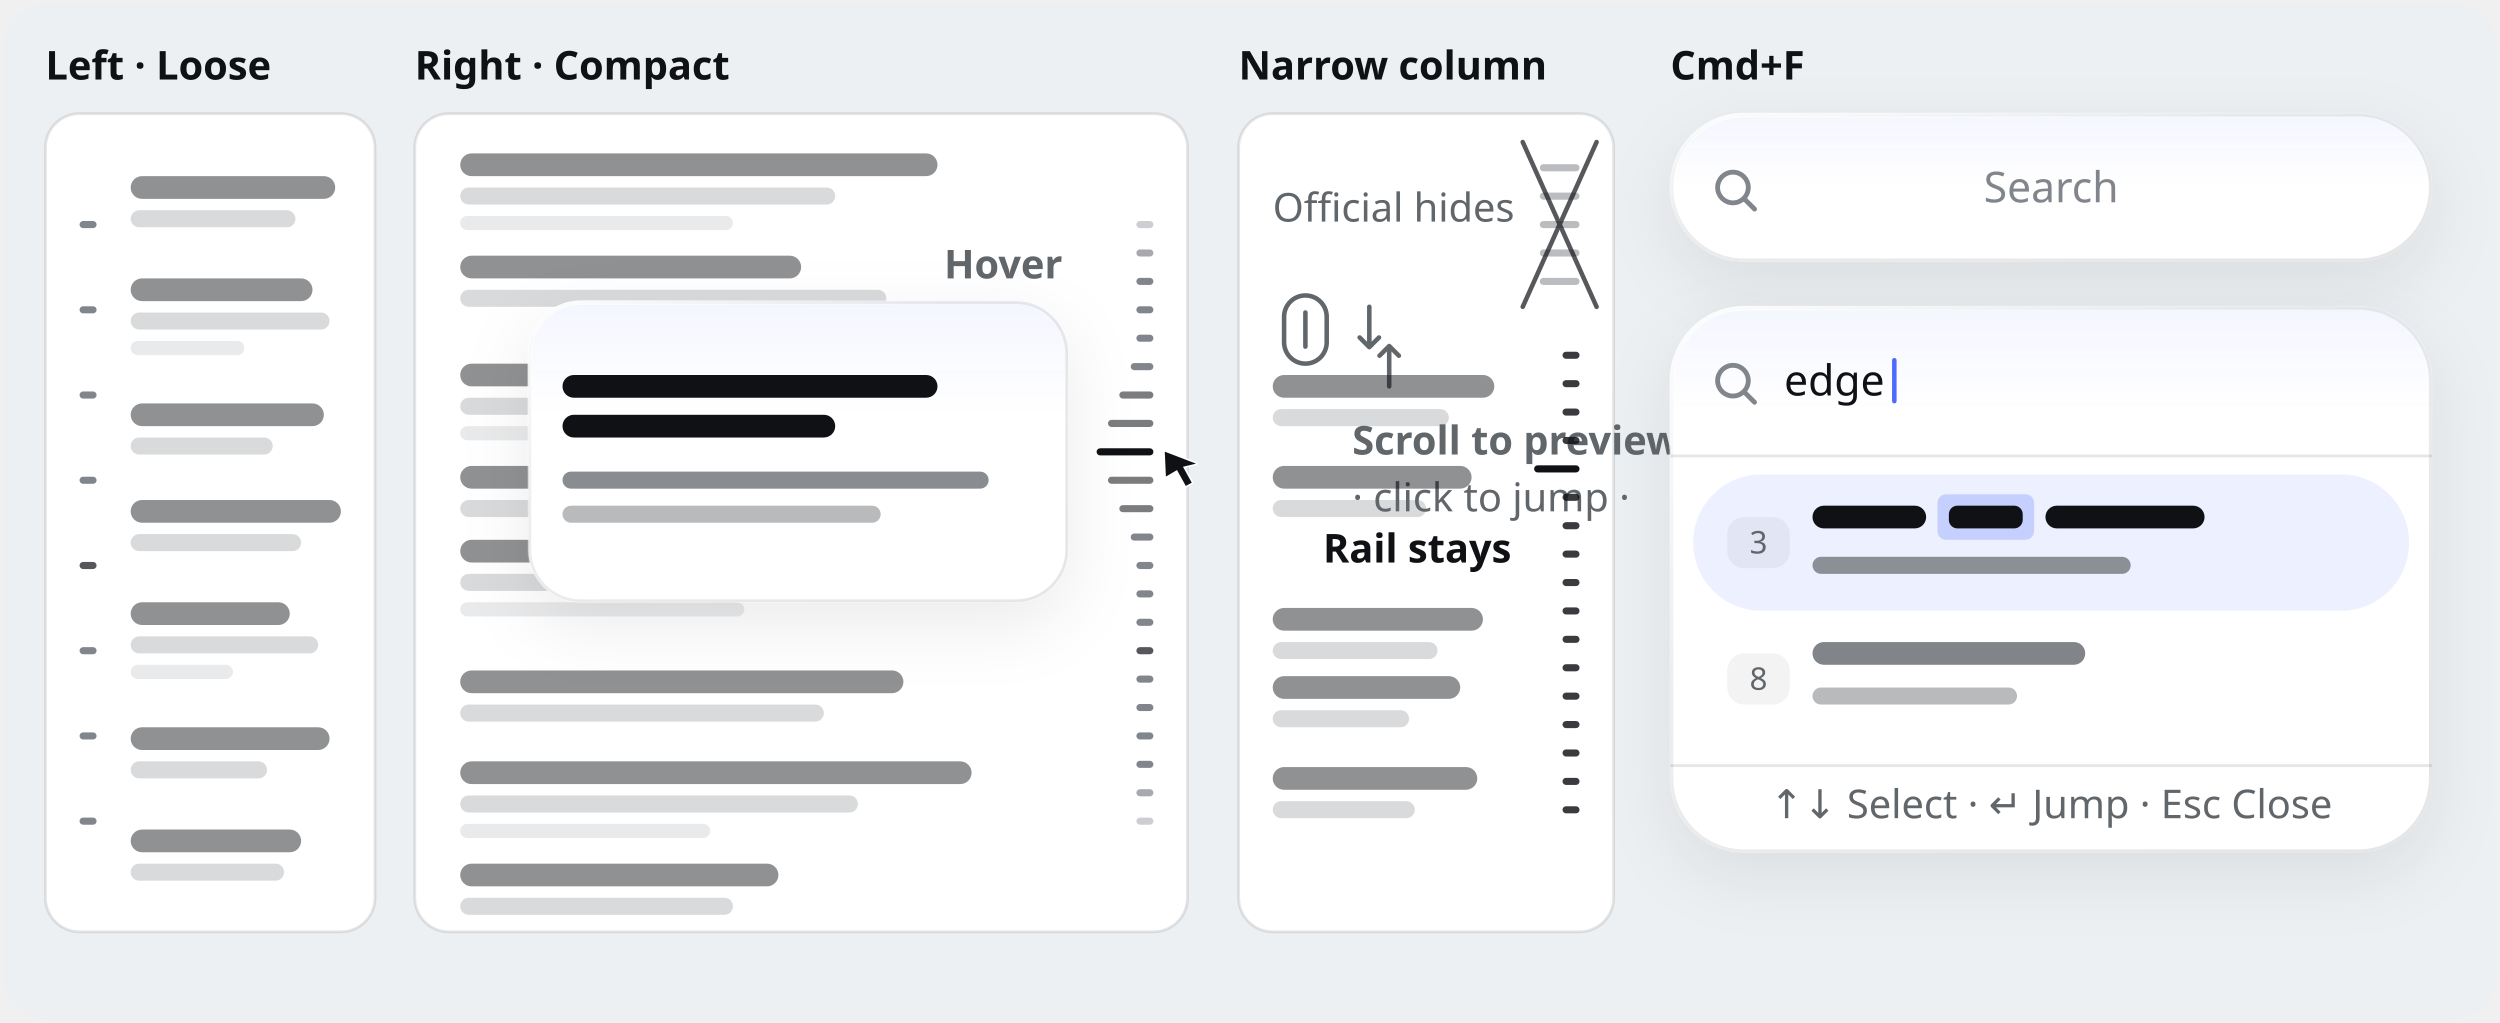
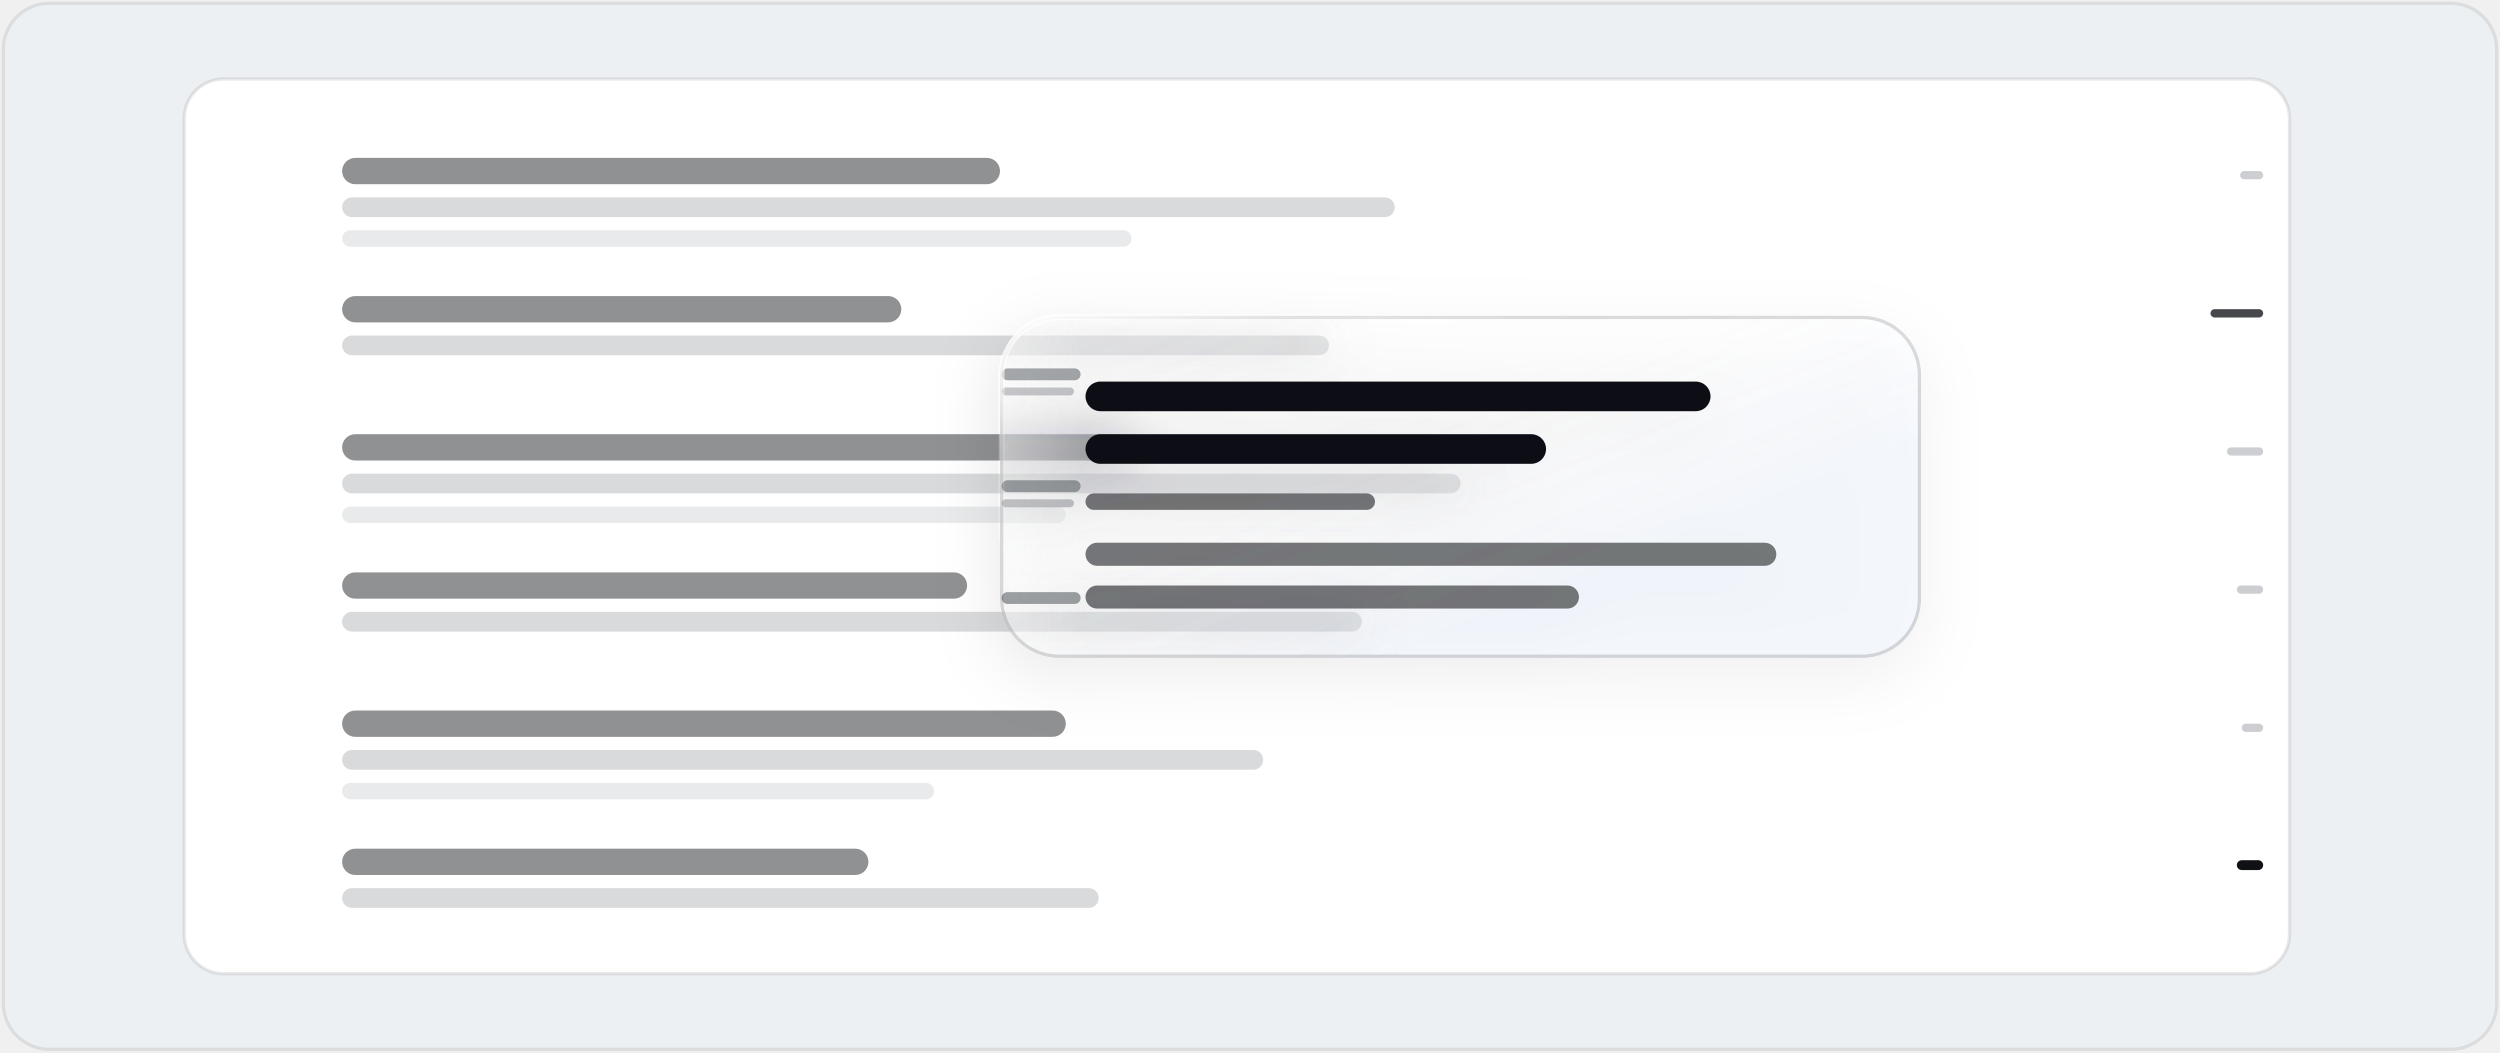
- <svg xmlns="http://www.w3.org/2000/svg" viewBox="0 0 880 360" width="880" height="360" role="img" aria-label="Turn rail on the conversation edge: left or right, compact or loose. Scroll the wheel to preview turns one by one, click to jump. In narrow columns the official UI hides and the rail stays. Cmd+F opens a 52px capsule into a result card.">
+ <svg xmlns="http://www.w3.org/2000/svg" viewBox="0 0 760 320" width="760" height="320" role="img" aria-label="Turn outline rail: hover wave and per-turn liquid-glass preview card">
  <style>
-     text { font-family: system-ui, sans-serif; }
-     .scene { fill: #edf0f3; }
-     .col { fill: #fff; stroke: rgba(0,0,0,.1); stroke-width: 1; }
-     .prompt { fill: rgba(15,17,21,.46); }
-     .resp { fill: rgba(97,102,107,.24); }
-     .dim { fill: rgba(97,102,107,.14); }
-     .idle { fill: #81858c; }
-     .on { fill: #0f1115; fill-opacity: .7; }
-     .hot { fill: #0f1115; }
-     .near { fill: #0f1115; fill-opacity: .55; }
-     .stay { fill: #0f1115; fill-opacity: .82; }
-     .ghost { fill: #81858c; fill-opacity: .55; }
-     .ink { fill: #0f1115; }
-     .mute { fill: #81858c; }
-     .sub { fill: #61666b; }
-     .card { fill: #fff; }
+     .scene { fill: #edf0f3; stroke: rgba(0, 0, 0, .08); }
+     .ink   { fill: #0f1115; }
+     .surface { fill: #ffffff; stroke: rgba(0, 0, 0, .09); }
+     .prompt  { fill: rgba(15, 17, 21, .46); }
+     .resp    { fill: rgba(97, 102, 107, .24); }
+     .respDim { fill: rgba(97, 102, 107, .14); }
+     .card    { fill: rgba(255, 255, 255, .28); }
+     .cardSub { fill: rgba(15, 17, 21, .55); }
+     .cardRing { stroke: rgba(0, 0, 0, .14); fill: none; }
+     .glint   { fill: url(#heroGlint); }
+     .sheen   { fill: url(#heroSheen); }
+     .rim     { stroke: url(#heroRim); }
+     .foldBar { fill: rgba(97,102,107,.62); } .foldBar2 { fill: rgba(97,102,107,.38); }
+     .markIdle  { fill: rgba(129, 133, 140, .40); }
+     .markOn    { fill: #0f1115; }
+     .markHot   { fill: rgba(15, 17, 21, .70); }
+     @media (prefers-color-scheme: dark) {
+       .scene { fill: #101113; stroke: rgba(255, 255, 255, .09); }
+       .ink   { fill: #f9fafb; }
+       .surface { fill: #1c1d1f; stroke: rgba(255, 255, 255, .10); }
+       .prompt  { fill: rgba(249, 250, 251, .44); }
+       .resp    { fill: rgba(166, 171, 178, .24); }
+       .respDim { fill: rgba(166, 171, 178, .14); }
+       .card    { fill: rgba(35, 35, 36, .32); }
+       .cardSub { fill: rgba(249, 250, 251, .58); }
+       .cardRing { stroke: rgba(255, 255, 255, .15); fill: none; }
+       .glint   { fill: url(#heroGlintD); }
+       .rim     { stroke: url(#heroRimD); }
+       .foldBar { fill: rgba(166,171,178,.85); } .foldBar2 { fill: rgba(166,171,178,.5); }
+       .markIdle  { fill: rgba(173, 178, 184, .38); }
+       .markOn    { fill: #f9fafb; }
+       .markHot   { fill: #d9dde2; }
+     }
+     text { font-family: ui-sans-serif, system-ui, -apple-system, "Segoe UI", sans-serif; }
  </style>
  <defs>
-     <filter id="lift" x="-35%" y="-40%" width="170%" height="190%" color-interpolation-filters="sRGB">
-       <feDropShadow dx="0" dy="1" stdDeviation="1" flood-color="#000" flood-opacity=".16" />
-       <feDropShadow dx="0" dy="8" stdDeviation="12" flood-color="#000" flood-opacity=".08" />
+     <radialGradient id="heroGlint" gradientUnits="userSpaceOnUse" cx="330" cy="110" r="70" gradientTransform="scale(1,0.5)">
+       <stop offset="0%" stop-color="rgba(255,255,255,.34)" />
+       <stop offset="45%" stop-color="rgba(255,255,255,.09)" />
+       <stop offset="70%" stop-color="rgba(255,255,255,0)" />
+     </radialGradient>
+     <radialGradient id="heroGlintD" gradientUnits="userSpaceOnUse" cx="330" cy="110" r="70" gradientTransform="scale(1,0.5)">
+       <stop offset="0%" stop-color="rgba(255,255,255,.12)" />
+       <stop offset="45%" stop-color="rgba(255,255,255,.05)" />
+       <stop offset="70%" stop-color="rgba(255,255,255,0)" />
+     </radialGradient>
+     <linearGradient id="heroSheen" x1="0" y1="0" x2=".74" y2=".67">
+       <stop offset="0%" stop-color="rgba(255,255,255,.12)" />
+       <stop offset="50%" stop-color="rgba(255,255,255,0)" />
+       <stop offset="100%" stop-color="rgba(120,170,255,.06)" />
+     </linearGradient>
+     <linearGradient id="heroRim" x1="0" y1="0" x2=".74" y2=".67">
+       <stop offset="0%" stop-color="rgba(255,255,255,1)" />
+       <stop offset="22%" stop-color="rgba(255,255,255,.3)" />
+       <stop offset="45%" stop-color="rgba(255,255,255,0)" />
+     </linearGradient>
+     <linearGradient id="heroRimD" x1="0" y1="0" x2=".74" y2=".67">
+       <stop offset="0%" stop-color="rgba(249,250,251,.72)" />
+       <stop offset="22%" stop-color="rgba(249,250,251,.18)" />
+       <stop offset="45%" stop-color="rgba(249,250,251,0)" />
+     </linearGradient>
+     <linearGradient id="heroFold" x1="0" y1="0" x2="1" y2="0">
+       <stop offset="0%" stop-color="rgba(255,255,255,.34)" />
+       <stop offset="100%" stop-color="rgba(255,255,255,0)" />
+     </linearGradient>
+     <filter id="heroLens">
+       <feGaussianBlur stdDeviation="8" />
+       <feColorMatrix type="saturate" values="1.6" />
    </filter>
-     <linearGradient id="rim" x1="0" y1="0" x2=".85" y2=".9">
-       <stop offset="0" stop-color="#fff" stop-opacity=".95" />
-       <stop offset=".42" stop-color="#fff" stop-opacity=".28" />
-       <stop offset="1" stop-color="#fff" stop-opacity="0" />
-     </linearGradient>
-     <linearGradient id="sheen" x1="0" y1="0" x2="0" y2="1">
-       <stop offset="0" stop-color="#4d6bfe" stop-opacity=".06" />
-       <stop offset="1" stop-color="#4d6bfe" stop-opacity="0" />
-     </linearGradient>
-     <clipPath id="clipPrev">
-       <rect x="186" y="106" width="190" height="106" rx="18.4" />
-     </clipPath>
-     <clipPath id="clipSearch">
-       <rect x="588" y="108" width="268" height="192" rx="26" />
-     </clipPath>
-     <clipPath id="clipCap">
-       <rect x="588" y="40" width="268" height="52" rx="26" />
+     <filter id="cardShadow" x="-20%" y="-20%" width="140%" height="150%">
+       <feDropShadow dx="0" dy="6" stdDeviation="10" flood-color="rgba(0,0,0,.18)" flood-opacity="1" />
+     </filter>
+     <clipPath id="clipCard">
+       <rect x="304" y="96" width="280" height="104" rx="18" />
    </clipPath>
  </defs>
-   <rect class="scene" x="1" y="1" width="878" height="358" rx="16" />
-   <text class="ink" x="16" y="28" font-size="14" font-weight="600">Left · Loose</text>
-   <text class="ink" x="146" y="28" font-size="14" font-weight="600">Right · Compact</text>
-   <text class="ink" x="436" y="28" font-size="14" font-weight="600">Narrow column</text>
-   <text class="ink" x="588" y="28" font-size="14" font-weight="600">Cmd+F</text>
-   <rect class="col" x="16" y="40" width="116" height="288" rx="12" />
+   <rect class="scene" x="1" y="1" width="758" height="318" rx="14" />
+   <rect class="surface" x="56" y="24" width="640" height="272" rx="12" />
  <g>
-     <rect class="prompt" x="46" y="62" width="72" height="8" rx="4" />
-     <rect class="resp" x="46" y="74" width="58" height="6" rx="3" />
-     <rect class="prompt" x="46" y="98" width="64" height="8" rx="4" />
-     <rect class="resp" x="46" y="110" width="70" height="6" rx="3" />
-     <rect class="dim" x="46" y="120" width="40" height="5" rx="2.5" />
-     <rect class="prompt" x="46" y="142" width="68" height="8" rx="4" />
-     <rect class="resp" x="46" y="154" width="50" height="6" rx="3" />
-     <rect class="prompt" x="46" y="176" width="74" height="8" rx="4" />
-     <rect class="resp" x="46" y="188" width="60" height="6" rx="3" />
-     <rect class="prompt" x="46" y="212" width="56" height="8" rx="4" />
-     <rect class="resp" x="46" y="224" width="66" height="6" rx="3" />
-     <rect class="dim" x="46" y="234" width="36" height="5" rx="2.5" />
-     <rect class="prompt" x="46" y="256" width="70" height="8" rx="4" />
-     <rect class="resp" x="46" y="268" width="48" height="6" rx="3" />
-     <rect class="prompt" x="46" y="292" width="60" height="8" rx="4" />
-     <rect class="resp" x="46" y="304" width="54" height="6" rx="3" />
+     <rect class="prompt" x="104" y="48" width="200" height="8" rx="4" />
+     <rect class="resp" x="104" y="60" width="320" height="6" rx="3" />
+     <rect class="respDim" x="104" y="70" width="240" height="5" rx="2.5" />
+     <rect class="prompt" x="104" y="90" width="170" height="8" rx="4" />
+     <rect class="resp" x="104" y="102" width="300" height="6" rx="3" />
+     <rect class="prompt" x="104" y="132" width="240" height="8" rx="4" />
+     <rect class="resp" x="104" y="144" width="340" height="6" rx="3" />
+     <rect class="respDim" x="104" y="154" width="220" height="5" rx="2.5" />
+     <rect class="prompt" x="104" y="174" width="190" height="8" rx="4" />
+     <rect class="resp" x="104" y="186" width="310" height="6" rx="3" />
+     <rect class="prompt" x="104" y="216" width="220" height="8" rx="4" />
+     <rect class="resp" x="104" y="228" width="280" height="6" rx="3" />
+     <rect class="respDim" x="104" y="238" width="180" height="5" rx="2.5" />
+     <rect class="prompt" x="104" y="258" width="160" height="8" rx="4" />
+     <rect class="resp" x="104" y="270" width="230" height="6" rx="3" />
+   </g>
+   <g id="card">
+     <animateTransform attributeName="transform" type="translate" values="0 0; 0 0; 0 38; 0 38; 0 38; 0 38; 0 0" keyTimes="0; .34; .42; .76; .82; .90; 1" dur="4.2s" repeatCount="indefinite" />
+     <animate attributeName="opacity" values="1; 1; 1; 1; 0; 0; 1" keyTimes="0; .34; .42; .76; .82; .90; 1" dur="4.2s" repeatCount="indefinite" />
+     <g filter="url(#cardShadow)">
+       <g clip-path="url(#clipCard)">
+         <g filter="url(#heroLens)">
+           <rect class="prompt" x="104" y="90" width="170" height="8" rx="4" />
+           <rect class="resp" x="104" y="102" width="300" height="6" rx="3" />
+           <rect class="prompt" x="104" y="132" width="240" height="8" rx="4" />
+           <rect class="resp" x="104" y="144" width="340" height="6" rx="3" />
+           <rect class="respDim" x="104" y="154" width="220" height="5" rx="2.5" />
+           <rect class="prompt" x="104" y="174" width="190" height="8" rx="4" />
+           <rect class="resp" x="104" y="186" width="310" height="6" rx="3" />
+         </g>
+         <rect class="card" x="304" y="96" width="280" height="104" rx="18" />
+         <rect x="304" y="96" width="26" height="104" fill="url(#heroFold)" />
+         <rect class="foldBar" x="304.5" y="112" width="24" height="3.6" rx="1.8" />
+         <rect class="foldBar2" x="304.5" y="117.8" width="22" height="2.4" rx="1.2" />
+         <rect class="foldBar" x="304.5" y="146" width="24" height="3.6" rx="1.8" />
+         <rect class="foldBar2" x="304.5" y="151.8" width="22" height="2.4" rx="1.2" />
+         <rect class="foldBar" x="304.5" y="180" width="24" height="3.6" rx="1.8" />
+         <rect class="glint" x="304" y="96" width="280" height="104" rx="18" />
+         <rect class="sheen" x="304" y="96" width="280" height="104" rx="18" />
+       </g>
+       <rect class="cardRing" x="304.5" y="96.5" width="279" height="103" rx="17.5" stroke-width="1" />
+       <rect x="304.5" y="96.5" width="279" height="103" rx="17.5" fill="none" class="rim" stroke-width="1.7" />
+       <rect class="ink" x="330" y="116" width="190" height="9" rx="4.5" />
+       <rect class="ink" x="330" y="132" width="140" height="9" rx="4.5" />
+       <rect class="cardSub" x="330" y="150" width="88" height="5" rx="2.5" />
+       <rect class="cardSub" x="330" y="165" width="210" height="7" rx="3.5" />
+       <rect class="cardSub" x="330" y="178" width="150" height="7" rx="3.5" />
+     </g>
  </g>
  <g>
-     <rect class="idle" x="28" y="77.8" width="6" height="2.5" rx="1.25" />
-     <rect class="idle" x="28" y="107.8" width="6" height="2.5" rx="1.25" />
-     <rect class="idle" x="28" y="137.8" width="6" height="2.5" rx="1.25" />
-     <rect class="idle" x="28" y="167.8" width="6" height="2.5" rx="1.25" />
-     <rect class="on" x="28" y="197.8" width="6" height="2.5" rx="1.25" />
-     <rect class="idle" x="28" y="227.8" width="6" height="2.5" rx="1.25" />
-     <rect class="idle" x="28" y="257.8" width="6" height="2.5" rx="1.25" />
-     <rect class="idle" x="28" y="287.8" width="6" height="2.5" rx="1.25" />
+     <rect class="markIdle" x="681" y="52" width="7" height="2.5" rx="1.25">
+       <animate attributeName="width" values="7;7;9;9;7;7" keyTimes="0;.34;.42;.76;.82;1" dur="4.2s" repeatCount="indefinite" />
+       <animate attributeName="x" values="681;681;679;679;681;681" keyTimes="0;.34;.42;.76;.82;1" dur="4.2s" repeatCount="indefinite" />
+     </rect>
+     <rect class="markIdle" x="672" y="94" width="16" height="2.5" rx="1.25">
+       <animate attributeName="width" values="16;16;14;14;16;16" keyTimes="0;.34;.42;.76;.82;1" dur="4.2s" repeatCount="indefinite" />
+       <animate attributeName="x" values="672;672;674;674;672;672" keyTimes="0;.34;.42;.76;.82;1" dur="4.2s" repeatCount="indefinite" />
+     </rect>
+     <rect class="markHot" x="672" y="94" width="16" height="2.5" rx="1.25">
+       <animate attributeName="opacity" values="1;1;0;0;1;1" keyTimes="0;.34;.42;.76;.82;1" dur="4.2s" repeatCount="indefinite" />
+       <animate attributeName="width" values="16;16;14;14;16;16" keyTimes="0;.34;.42;.76;.82;1" dur="4.2s" repeatCount="indefinite" />
+       <animate attributeName="x" values="672;672;674;674;672;672" keyTimes="0;.34;.42;.76;.82;1" dur="4.2s" repeatCount="indefinite" />
+     </rect>
+     <rect class="markIdle" x="677" y="136" width="11" height="2.5" rx="1.25">
+       <animate attributeName="width" values="11;11;22;22;11;11" keyTimes="0;.34;.42;.76;.82;1" dur="4.2s" repeatCount="indefinite" />
+       <animate attributeName="x" values="677;677;666;666;677;677" keyTimes="0;.34;.42;.76;.82;1" dur="4.2s" repeatCount="indefinite" />
+     </rect>
+     <rect class="markHot" x="677" y="136" width="11" height="2.5" rx="1.25" opacity="0">
+       <animate attributeName="opacity" values="0;0;1;1;0;0" keyTimes="0;.34;.42;.76;.82;1" dur="4.2s" repeatCount="indefinite" />
+       <animate attributeName="width" values="11;11;22;22;11;11" keyTimes="0;.34;.42;.76;.82;1" dur="4.2s" repeatCount="indefinite" />
+       <animate attributeName="x" values="677;677;666;666;677;677" keyTimes="0;.34;.42;.76;.82;1" dur="4.2s" repeatCount="indefinite" />
+     </rect>
+     <rect class="markIdle" x="680" y="178" width="8" height="2.5" rx="1.25">
+       <animate attributeName="width" values="8;8;14;14;8;8" keyTimes="0;.34;.42;.76;.82;1" dur="4.2s" repeatCount="indefinite" />
+       <animate attributeName="x" values="680;680;674;674;680;680" keyTimes="0;.34;.42;.76;.82;1" dur="4.2s" repeatCount="indefinite" />
+     </rect>
+     <rect class="markIdle" x="681.5" y="220" width="6.5" height="2.5" rx="1.25">
+       <animate attributeName="width" values="6.5;6.5;9;9;6.5;6.5" keyTimes="0;.34;.42;.76;.82;1" dur="4.2s" repeatCount="indefinite" />
+       <animate attributeName="x" values="681.5;681.5;679;679;681.5;681.5" keyTimes="0;.34;.42;.76;.82;1" dur="4.2s" repeatCount="indefinite" />
+     </rect>
+     <rect class="markOn" x="680" y="261.5" width="8" height="3" rx="1.5" />
  </g>
-   <rect class="col" x="146" y="40" width="272" height="288" rx="12" />
-   <g>
-     <rect class="prompt" x="162" y="54" width="168" height="8" rx="4" />
-     <rect class="resp" x="162" y="66" width="132" height="6" rx="3" />
-     <rect class="dim" x="162" y="76" width="96" height="5" rx="2.5" />
-     <rect class="prompt" x="162" y="90" width="120" height="8" rx="4" />
-     <rect class="resp" x="162" y="102" width="150" height="6" rx="3" />
-     <rect class="prompt" x="162" y="128" width="200" height="8" rx="4" />
-     <rect class="resp" x="162" y="140" width="176" height="6" rx="3" />
-     <rect class="dim" x="162" y="150" width="110" height="5" rx="2.5" />
-     <rect class="prompt" x="162" y="164" width="188" height="8" rx="4" />
-     <rect class="resp" x="162" y="176" width="150" height="6" rx="3" />
-     <rect class="prompt" x="162" y="190" width="164" height="8" rx="4" />
-     <rect class="resp" x="162" y="202" width="190" height="6" rx="3" />
-     <rect class="dim" x="162" y="212" width="100" height="5" rx="2.5" />
-     <rect class="prompt" x="162" y="236" width="156" height="8" rx="4" />
-     <rect class="resp" x="162" y="248" width="128" height="6" rx="3" />
-     <rect class="prompt" x="162" y="268" width="180" height="8" rx="4" />
-     <rect class="resp" x="162" y="280" width="140" height="6" rx="3" />
-     <rect class="dim" x="162" y="290" width="88" height="5" rx="2.5" />
-     <rect class="prompt" x="162" y="304" width="112" height="8" rx="4" />
-     <rect class="resp" x="162" y="316" width="96" height="6" rx="3" />
-   </g>
-   <text class="sub" x="374" y="98" text-anchor="end" font-size="14" font-weight="600">Hover</text>
-   <g filter="url(#lift)">
-     <rect class="card" x="186" y="106" width="190" height="106" rx="18.4" />
-   </g>
-   <g clip-path="url(#clipPrev)">
-     <rect fill="url(#sheen)" x="186" y="106" width="190" height="40" />
-   </g>
-   <rect x="186.5" y="106.5" width="189" height="105" rx="18" fill="none" stroke="rgba(0,0,0,.1)" stroke-width="1" />
-   <rect x="186.5" y="106.5" width="189" height="105" rx="18" fill="none" stroke="url(#rim)" stroke-width="1.6" />
-   <g>
-     <rect class="ink" x="198" y="132" width="132" height="8" rx="4" />
-     <rect class="ink" x="198" y="146" width="96" height="8" rx="4" />
-     <rect class="sub" x="198" y="166" width="150" height="6" rx="3" opacity=".75" />
-     <rect class="sub" x="198" y="178" width="112" height="6" rx="3" opacity=".45" />
-   </g>
-   <g>
-     <rect class="idle" x="400" y="77.8" width="6" height="2.5" rx="1.25" opacity=".4" />
-     <rect class="idle" x="400" y="87.8" width="6" height="2.5" rx="1.25" opacity=".7" />
-     <rect class="idle" x="400" y="97.8" width="6" height="2.5" rx="1.25" />
-     <rect class="idle" x="400" y="107.8" width="6" height="2.5" rx="1.25" />
-     <rect class="idle" x="400" y="117.8" width="6" height="2.5" rx="1.25" />
-     <rect class="idle" x="398" y="127.8" width="8" height="2.5" rx="1.25" />
-     <rect class="near" x="394" y="137.8" width="12" height="2.5" rx="1.25" />
-     <rect class="near" x="390" y="147.8" width="16" height="2.5" rx="1.25" />
-     <rect class="hot" x="386" y="157.8" width="20" height="2.5" rx="1.25" />
-     <rect class="near" x="390" y="167.8" width="16" height="2.5" rx="1.25" />
-     <rect class="near" x="394" y="177.8" width="12" height="2.5" rx="1.25" />
-     <rect class="idle" x="398" y="187.8" width="8" height="2.5" rx="1.25" />
-     <rect class="idle" x="400" y="197.8" width="6" height="2.5" rx="1.25" />
-     <rect class="idle" x="400" y="207.8" width="6" height="2.5" rx="1.25" />
-     <rect class="idle" x="400" y="217.8" width="6" height="2.5" rx="1.25" />
-     <rect class="on" x="400" y="227.8" width="6" height="2.5" rx="1.25" />
-     <rect class="idle" x="400" y="237.8" width="6" height="2.5" rx="1.25" />
-     <rect class="idle" x="400" y="247.8" width="6" height="2.5" rx="1.25" />
-     <rect class="idle" x="400" y="257.8" width="6" height="2.5" rx="1.25" />
-     <rect class="idle" x="400" y="267.8" width="6" height="2.5" rx="1.25" />
-     <rect class="idle" x="400" y="277.8" width="6" height="2.5" rx="1.25" opacity=".7" />
-     <rect class="idle" x="400" y="287.8" width="6" height="2.5" rx="1.25" opacity=".4" />
-   </g>
-   <path d="M410 159 l11 4.2-4.6 1.1 3.1 5.6-2.1 1.15-3.1-5.6-3.9 2.3z" fill="#0f1115" stroke="#fff" stroke-width="1.15" stroke-linejoin="round" paint-order="stroke" />
-   <rect class="col" x="436" y="40" width="132" height="288" rx="12" />
-   <text class="sub" x="448" y="78" font-size="14" font-weight="500">Official hides</text>
-   <g>
-     <rect x="452" y="104" width="15" height="24" rx="7.5" fill="none" stroke="#61666b" stroke-width="1.6" />
-     <line x1="459.5" y1="110" x2="459.5" y2="122" stroke="#61666b" stroke-width="1.6" stroke-linecap="round" />
-     <path d="M482 108 l0 14 m-3.4-3.2 3.4 3.4 3.4-3.4" fill="none" stroke="#61666b" stroke-width="1.6" stroke-linecap="round" stroke-linejoin="round" />
-     <path d="M489 136 l0 -14 m-3.4 3.2 3.4-3.4 3.4 3.4" fill="none" stroke="#61666b" stroke-width="1.6" stroke-linecap="round" stroke-linejoin="round" />
-     <text class="sub" x="476" y="160" font-size="14" font-weight="600">Scroll to preview</text>
-     <text class="sub" x="476" y="180" font-size="14">· click to jump ·</text>
-   </g>
-   <g>
-     <rect class="ghost" x="542" y="57.8" width="14" height="2.5" rx="1.25" />
-     <rect class="ghost" x="542" y="67.8" width="14" height="2.5" rx="1.25" />
-     <rect class="ghost" x="542" y="77.8" width="14" height="2.5" rx="1.25" />
-     <rect class="ghost" x="542" y="87.8" width="14" height="2.5" rx="1.25" />
-     <rect class="ghost" x="542" y="97.8" width="14" height="2.5" rx="1.25" />
-   </g>
-   <g stroke="#0f1115" stroke-width="1.6" stroke-linecap="round" fill="none" opacity=".7">
-     <line x1="536" y1="50" x2="562" y2="108" />
-     <line x1="562" y1="50" x2="536" y2="108" />
-   </g>
-   <g>
-     <rect class="prompt" x="448" y="132" width="78" height="8" rx="4" />
-     <rect class="resp" x="448" y="144" width="62" height="6" rx="3" />
-     <rect class="prompt" x="448" y="164" width="70" height="8" rx="4" />
-     <rect class="resp" x="448" y="176" width="54" height="6" rx="3" />
-     <rect class="prompt" x="448" y="214" width="74" height="8" rx="4" />
-     <rect class="resp" x="448" y="226" width="58" height="6" rx="3" />
-     <rect class="prompt" x="448" y="238" width="66" height="8" rx="4" />
-     <rect class="resp" x="448" y="250" width="48" height="6" rx="3" />
-     <rect class="prompt" x="448" y="270" width="72" height="8" rx="4" />
-     <rect class="resp" x="448" y="282" width="50" height="6" rx="3" />
-   </g>
-   <g>
-     <rect class="stay" x="550" y="123.8" width="6" height="2.5" rx="1.25" />
-     <rect class="stay" x="550" y="133.8" width="6" height="2.5" rx="1.25" />
-     <rect class="stay" x="550" y="143.8" width="6" height="2.5" rx="1.25" />
-     <rect class="stay" x="550" y="153.8" width="6" height="2.5" rx="1.25" />
-     <rect class="hot" x="540" y="163.8" width="16" height="2.5" rx="1.25" />
-     <rect class="stay" x="550" y="173.8" width="6" height="2.5" rx="1.25" />
-     <rect class="stay" x="550" y="183.8" width="6" height="2.5" rx="1.25" />
-     <rect class="stay" x="550" y="193.8" width="6" height="2.5" rx="1.25" />
-     <rect class="stay" x="550" y="203.8" width="6" height="2.5" rx="1.25" />
-     <rect class="stay" x="550" y="213.8" width="6" height="2.5" rx="1.25" />
-     <rect class="stay" x="550" y="223.8" width="6" height="2.5" rx="1.25" />
-     <rect class="stay" x="550" y="233.8" width="6" height="2.5" rx="1.25" />
-     <rect class="stay" x="550" y="243.8" width="6" height="2.5" rx="1.25" />
-     <rect class="stay" x="550" y="253.8" width="6" height="2.5" rx="1.25" />
-     <rect class="stay" x="550" y="263.8" width="6" height="2.5" rx="1.25" />
-     <rect class="stay" x="550" y="273.8" width="6" height="2.5" rx="1.25" />
-     <rect class="stay" x="550" y="283.8" width="6" height="2.5" rx="1.25" />
-   </g>
-   <text class="ink" x="532" y="198" text-anchor="end" font-size="14" font-weight="600">Rail stays</text>
-   <g filter="url(#lift)">
-     <rect class="card" x="588" y="40" width="268" height="52" rx="26" />
-   </g>
-   <g clip-path="url(#clipCap)">
-     <rect fill="url(#sheen)" x="588" y="40" width="268" height="26" />
-   </g>
-   <rect x="588.5" y="40.5" width="267" height="51" rx="25.5" fill="none" stroke="rgba(0,0,0,.1)" />
-   <rect x="588.5" y="40.5" width="267" height="51" rx="25.5" fill="none" stroke="url(#rim)" stroke-width="1.6" />
-   <g fill="none" stroke="#81858c" stroke-width="1.7" stroke-linecap="round">
-     <circle cx="610" cy="66" r="5.4" />
-     <path d="M614.2 70.2 L617.6 73.6" />
-   </g>
-   <text class="mute" x="722" y="66" text-anchor="middle" dominant-baseline="middle" font-size="15">Search</text>
-   <g filter="url(#lift)">
-     <rect class="card" x="588" y="108" width="268" height="192" rx="26" />
-   </g>
-   <g clip-path="url(#clipSearch)">
-     <rect fill="url(#sheen)" x="588" y="108" width="268" height="36" />
-   </g>
-   <rect x="588.5" y="108.5" width="267" height="191" rx="25.5" fill="none" stroke="rgba(0,0,0,.1)" />
-   <rect x="588.5" y="108.5" width="267" height="191" rx="25.5" fill="none" stroke="url(#rim)" stroke-width="1.6" />
-   <g fill="none" stroke="#81858c" stroke-width="1.7" stroke-linecap="round">
-     <circle cx="610" cy="134" r="5.4" />
-     <path d="M614.2 138.2 L617.6 141.6" />
-   </g>
-   <text class="ink" x="628" y="134" dominant-baseline="middle" font-size="15">edge</text>
-   <rect fill="#4d6bfe" x="666" y="126" width="1.6" height="16" rx=".8" />
-   <line x1="588" y1="160.5" x2="856" y2="160.5" stroke="rgba(0,0,0,.1)" />
-   <rect x="596" y="167" width="252" height="48" rx="24" fill="rgba(77,107,254,.1)" />
-   <rect x="608" y="182" width="22" height="18" rx="6" fill="rgba(0,0,0,.05)" />
-   <text class="sub" x="619" y="191" text-anchor="middle" dominant-baseline="middle" font-size="11" font-weight="500">3</text>
-   <rect class="ink" x="638" y="178" width="40" height="8" rx="4" />
-   <rect x="682" y="174" width="34" height="16" rx="3" fill="rgba(77,107,254,.24)" />
-   <rect class="ink" x="686" y="178" width="26" height="8" rx="3" />
-   <rect class="ink" x="720" y="178" width="56" height="8" rx="4" />
-   <rect class="sub" x="638" y="196" width="112" height="6" rx="3" opacity=".7" />
-   <rect x="608" y="230" width="22" height="18" rx="6" fill="rgba(0,0,0,.05)" />
-   <text class="sub" x="619" y="239" text-anchor="middle" dominant-baseline="middle" font-size="11" font-weight="500">8</text>
-   <rect class="sub" x="638" y="226" width="96" height="8" rx="4" opacity=".8" />
-   <rect class="sub" x="638" y="242" width="72" height="6" rx="3" opacity=".45" />
-   <line x1="588" y1="269.5" x2="856" y2="269.5" stroke="rgba(0,0,0,.1)" />
-   <text class="sub" x="722" y="288" text-anchor="middle" font-size="14">↑↓ Select · ↵ Jump · Esc Close</text>
</svg>
